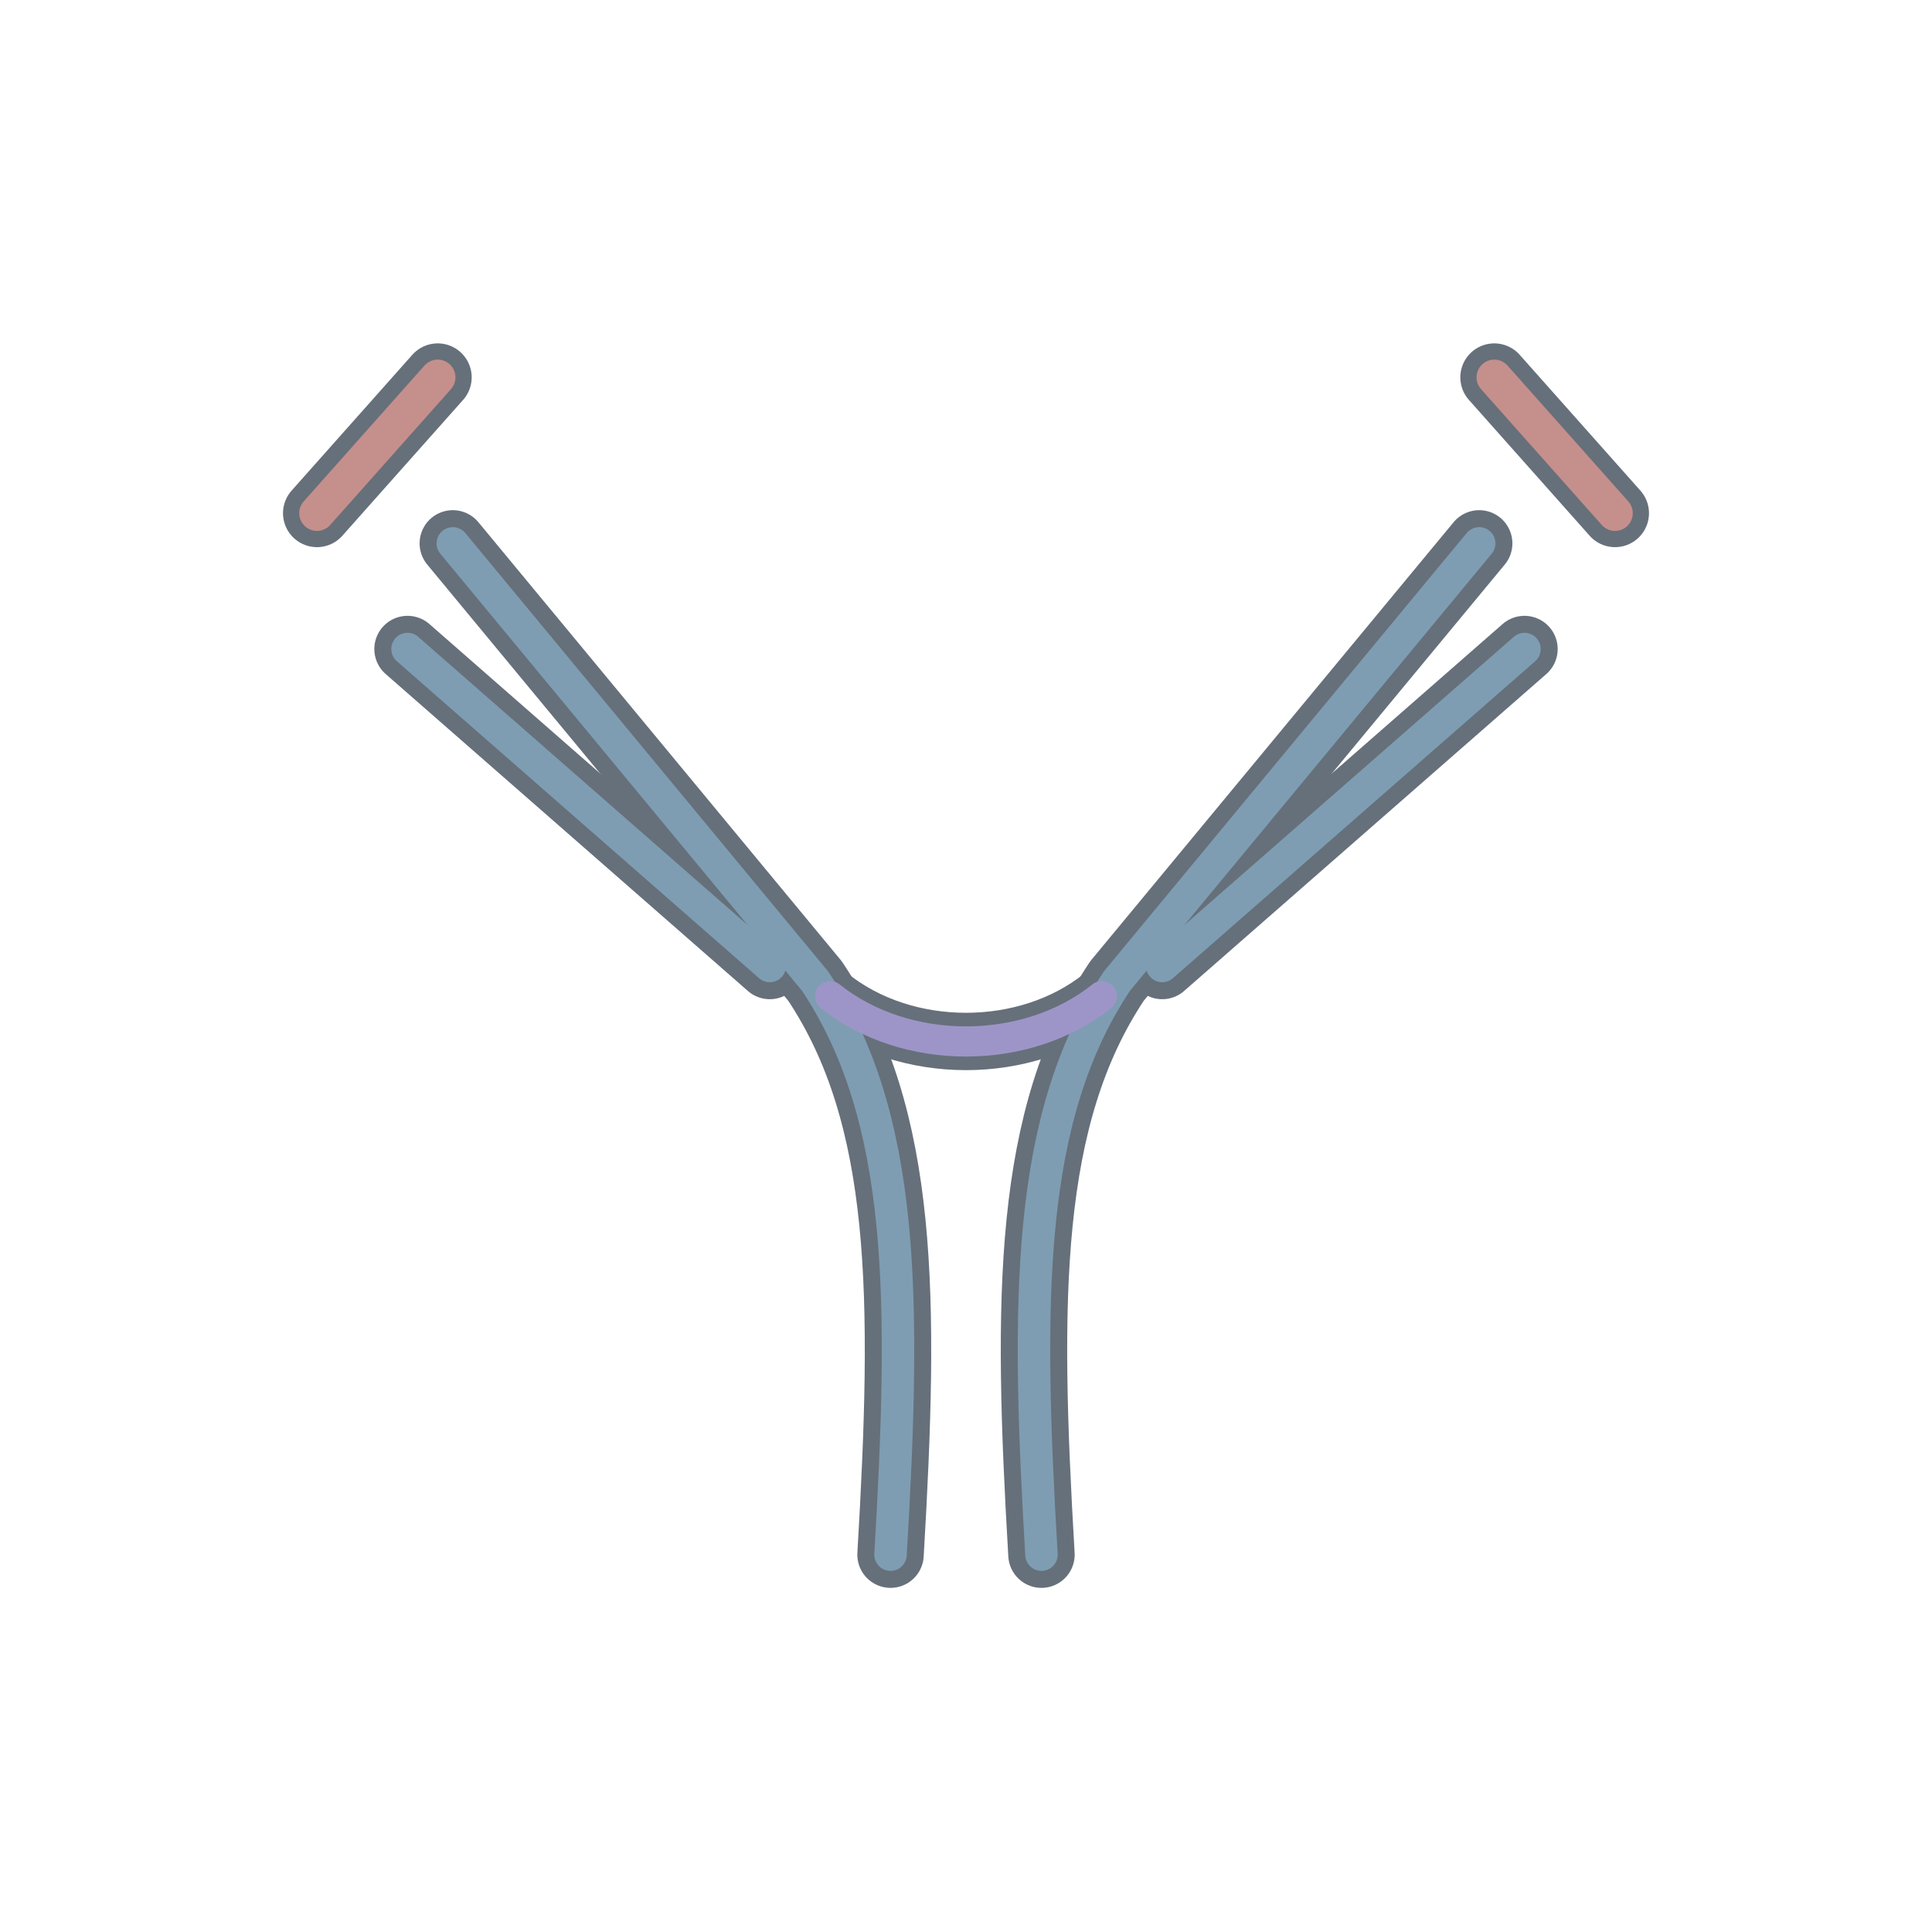
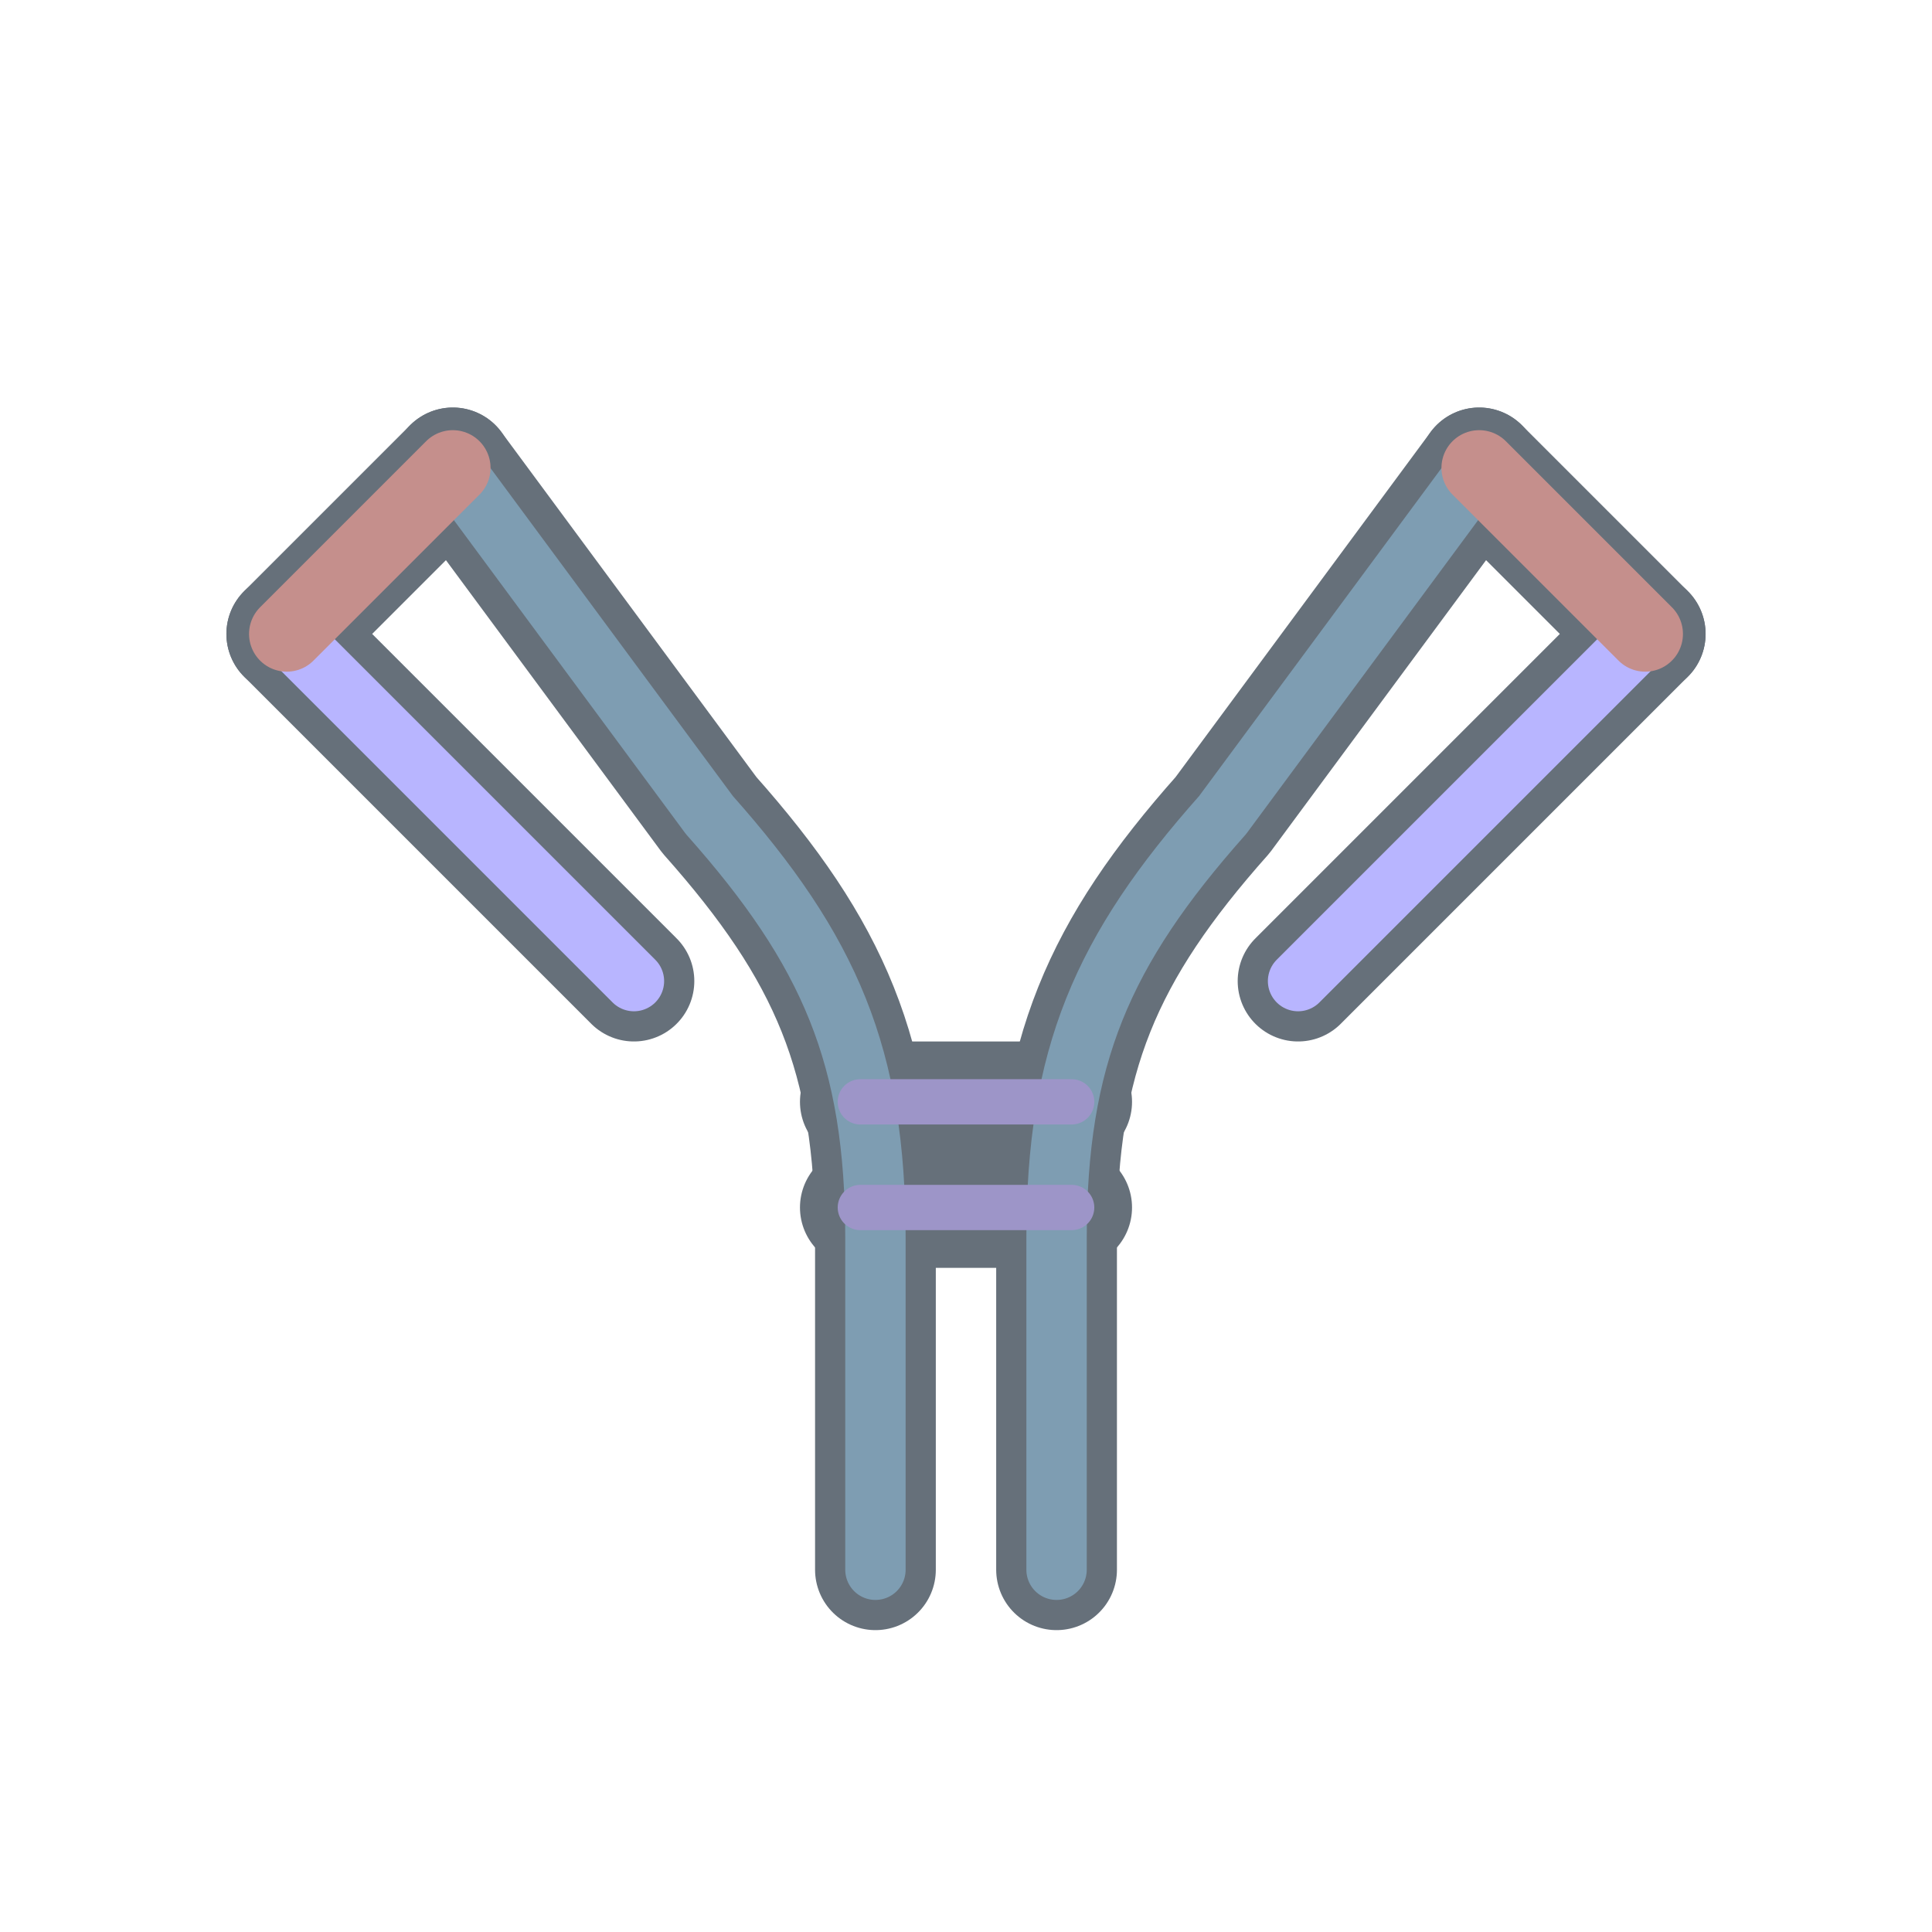
<svg xmlns="http://www.w3.org/2000/svg" viewBox="0 0 128 128" role="img" aria-labelledby="title desc">
-   <g data-region="outline" fill="none" stroke="#66707A" stroke-linecap="round" stroke-linejoin="round">
-     <g stroke-width="4.4">
-       <path d="M59 103c1-17 1-29-5-38L30 36" />
-       <path d="M69 103c-1-17-1-29 5-38l24-29" />
-       <path d="M51 64 27 43" />
-       <path d="m77 64 24-21" />
-     </g>
-     <path d="M55 66c5 4 13 4 18 0" stroke-width="3.8" />
-     <path d="M21 34 29 25M107 34l-8-9" stroke-width="4.5" />
+   <g data-region="outline" fill="none" stroke="#66707A" stroke-linecap="round" stroke-linejoin="round" stroke-width="8">
+     <path d="M58 104V82c0-12-3-19-11-28L30 31" />
+     <path d="M70 104V82c0-12 3-19 11-28l17-23" />
+     <path d="M42 65 19 42" />
+     <path d="M86 65l23-23" />
+     <path d="M57 73h14M57 80h14" />
+     <path d="M19 42 30 31" />
+     <path d="M98 31l11 11" />
  </g>
-   <g data-region="heavy_chain" fill="none" stroke="#7E9DB2" stroke-linecap="round" stroke-linejoin="round" stroke-width="2.15">
-     <path d="M59 103c1-17 1-29-5-38L30 36" />
-     <path d="M69 103c-1-17-1-29 5-38l24-29" />
-     <path d="M51 64 27 43" />
-     <path d="m77 64 24-21" />
+   <g data-region="heavy_chain" fill="none" stroke="#7E9DB2" stroke-linecap="round" stroke-linejoin="round" stroke-width="4">
+     <path d="M58 104V82c0-12-3-19-11-28L30 31" />
+     <path d="M70 104V82c0-12 3-19 11-28l17-23" />
  </g>
-   <g data-region="binding_tip" fill="none" stroke="#C58F8C" stroke-linecap="round" stroke-width="2.35">
-     <path d="M21 34 29 25" />
-     <path d="M107 34l-8-9" />
+   <g data-region="light_chain" fill="none" stroke="#B8B5FF" stroke-linecap="round" stroke-linejoin="round" stroke-width="4">
+     <path d="M42 65 19 42" />
+     <path d="M86 65l23-23" />
  </g>
-   <path data-region="hinge" d="M55 66c5 4 13 4 18 0" fill="none" stroke="#9D95C8" stroke-linecap="round" stroke-width="2" />
+   <g data-region="hinge" fill="none" stroke="#9D95C8" stroke-linecap="round" stroke-linejoin="round" stroke-width="3">
+     <path d="M57 73h14M57 80h14" />
+   </g>
+   <g data-region="binding_tip" fill="none" stroke="#C58F8C" stroke-linecap="round" stroke-linejoin="round" stroke-width="5">
+     <path d="M19 42 30 31" />
+     <path d="M98 31l11 11" />
+   </g>
</svg>
